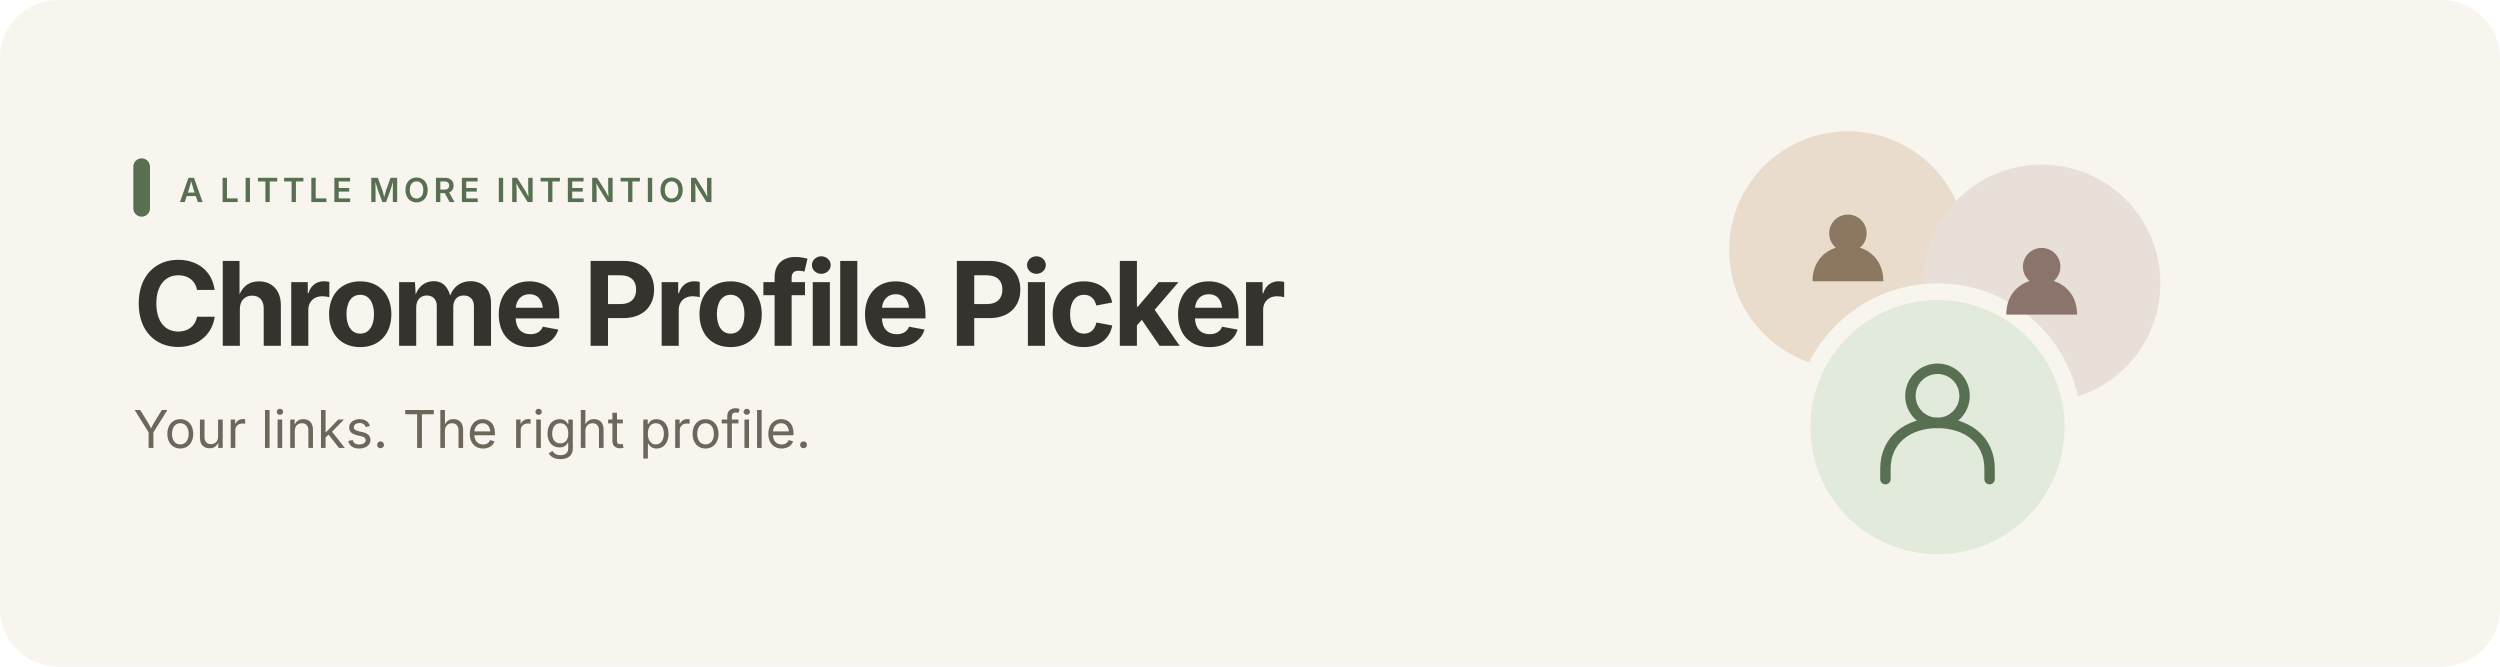
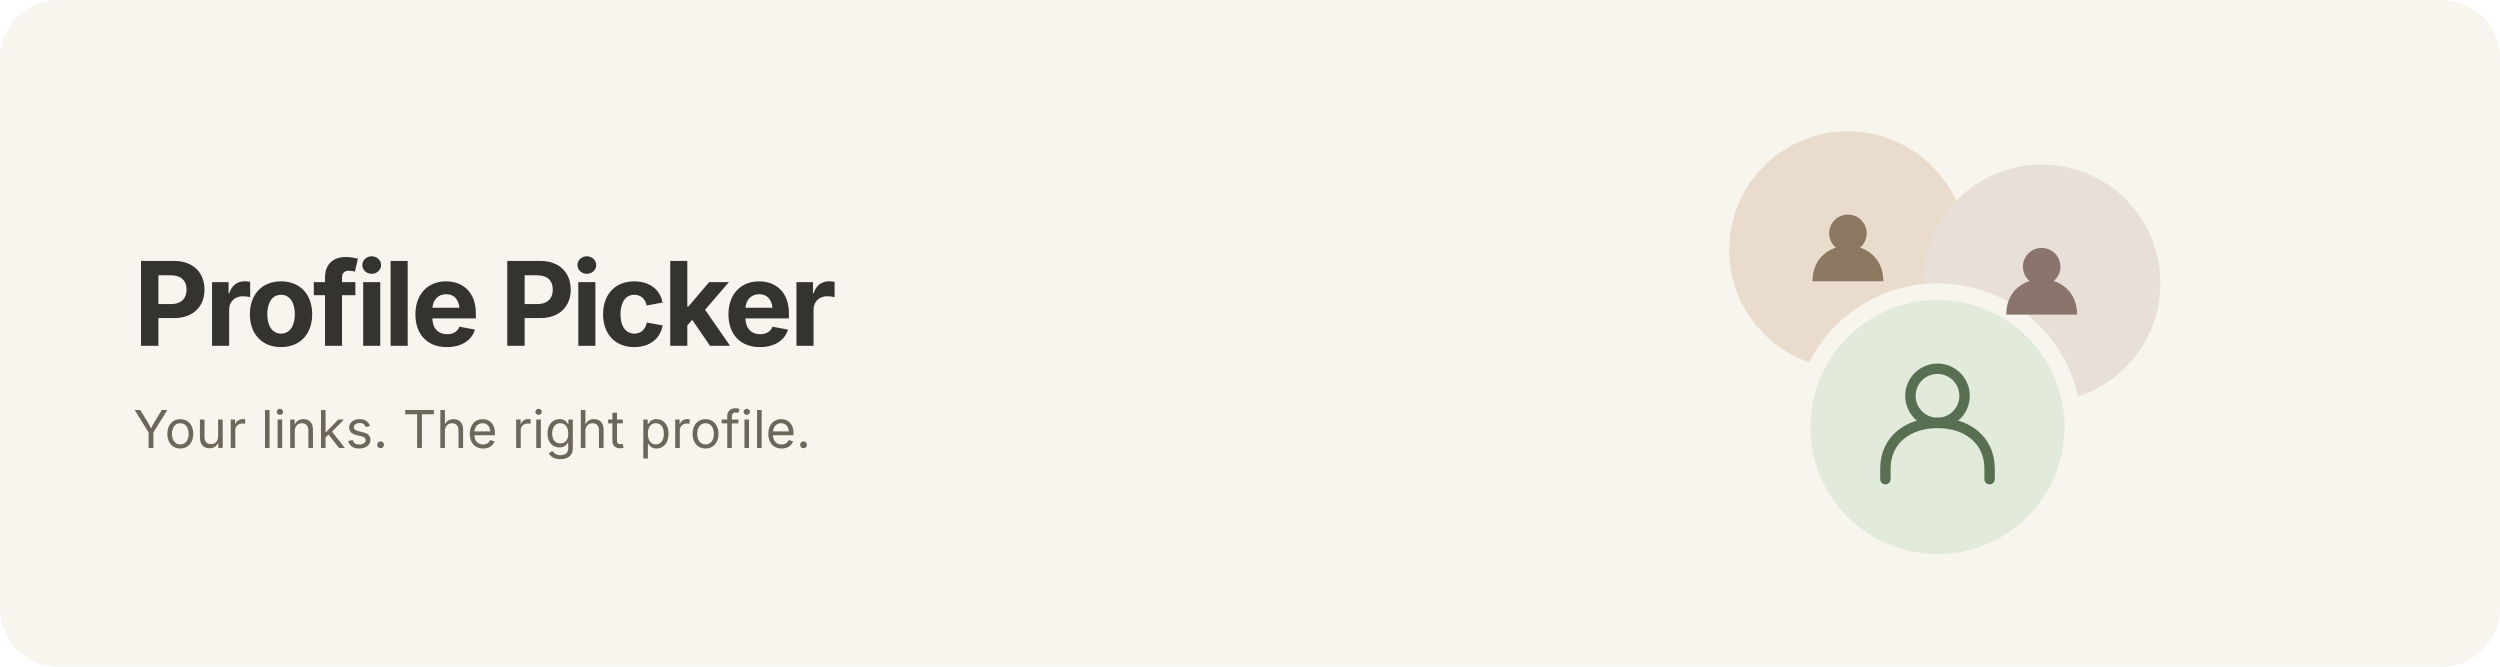
<svg xmlns="http://www.w3.org/2000/svg" width="1200" height="320" viewBox="0 0 1200 320" role="img" aria-labelledby="title desc">
  <rect width="1200" height="320" rx="28" fill="#F8F5EF" />
  <g transform="translate(64 76)">
-     <rect width="8" height="28" rx="4" fill="#596F52" />
-     <text x="22" y="21" fill="#596F52" font-family="-apple-system,BlinkMacSystemFont,Segoe UI,sans-serif" font-size="16" font-weight="600" letter-spacing="2">A LITTLE MORE INTENTION</text>
-     <text x="0" y="90" fill="#34332D" font-family="-apple-system,BlinkMacSystemFont,Segoe UI,sans-serif" font-size="56" font-weight="650" letter-spacing="-2">Chrome Profile Picker</text>
+     <text x="0" y="90" fill="#34332D" font-family="-apple-system,BlinkMacSystemFont,Segoe UI,sans-serif" font-size="56" font-weight="650" letter-spacing="-2">Profile Picker</text>
    <text x="0" y="139" fill="#6D665B" font-family="-apple-system,BlinkMacSystemFont,Segoe UI,sans-serif" font-size="25">Your links. The right profile.</text>
  </g>
  <g transform="translate(930 160)">
    <circle cx="-43" cy="-40" r="57" fill="#EADCCC" />
    <circle cx="50" cy="-24" r="57" fill="#E8DFD9" />
    <circle cx="0" cy="45" r="65" fill="#E2EADC" stroke="#F8F5EF" stroke-width="8" />
    <g fill="none" stroke="#596F52" stroke-width="5" stroke-linecap="round">
      <circle cx="0" cy="30" r="13" />
      <path d="M-25 70v-5c0-14 11-22 25-22s25 8 25 22v5" />
    </g>
    <g fill="#8C7760">
      <circle cx="-43" cy="-48" r="9" />
      <path d="M-60-25c0-11 8-17 17-17s17 6 17 17z" />
    </g>
    <g fill="#8B746B">
      <circle cx="50" cy="-32" r="9" />
      <path d="M33-9c0-11 8-17 17-17s17 6 17 17z" />
    </g>
  </g>
</svg>
